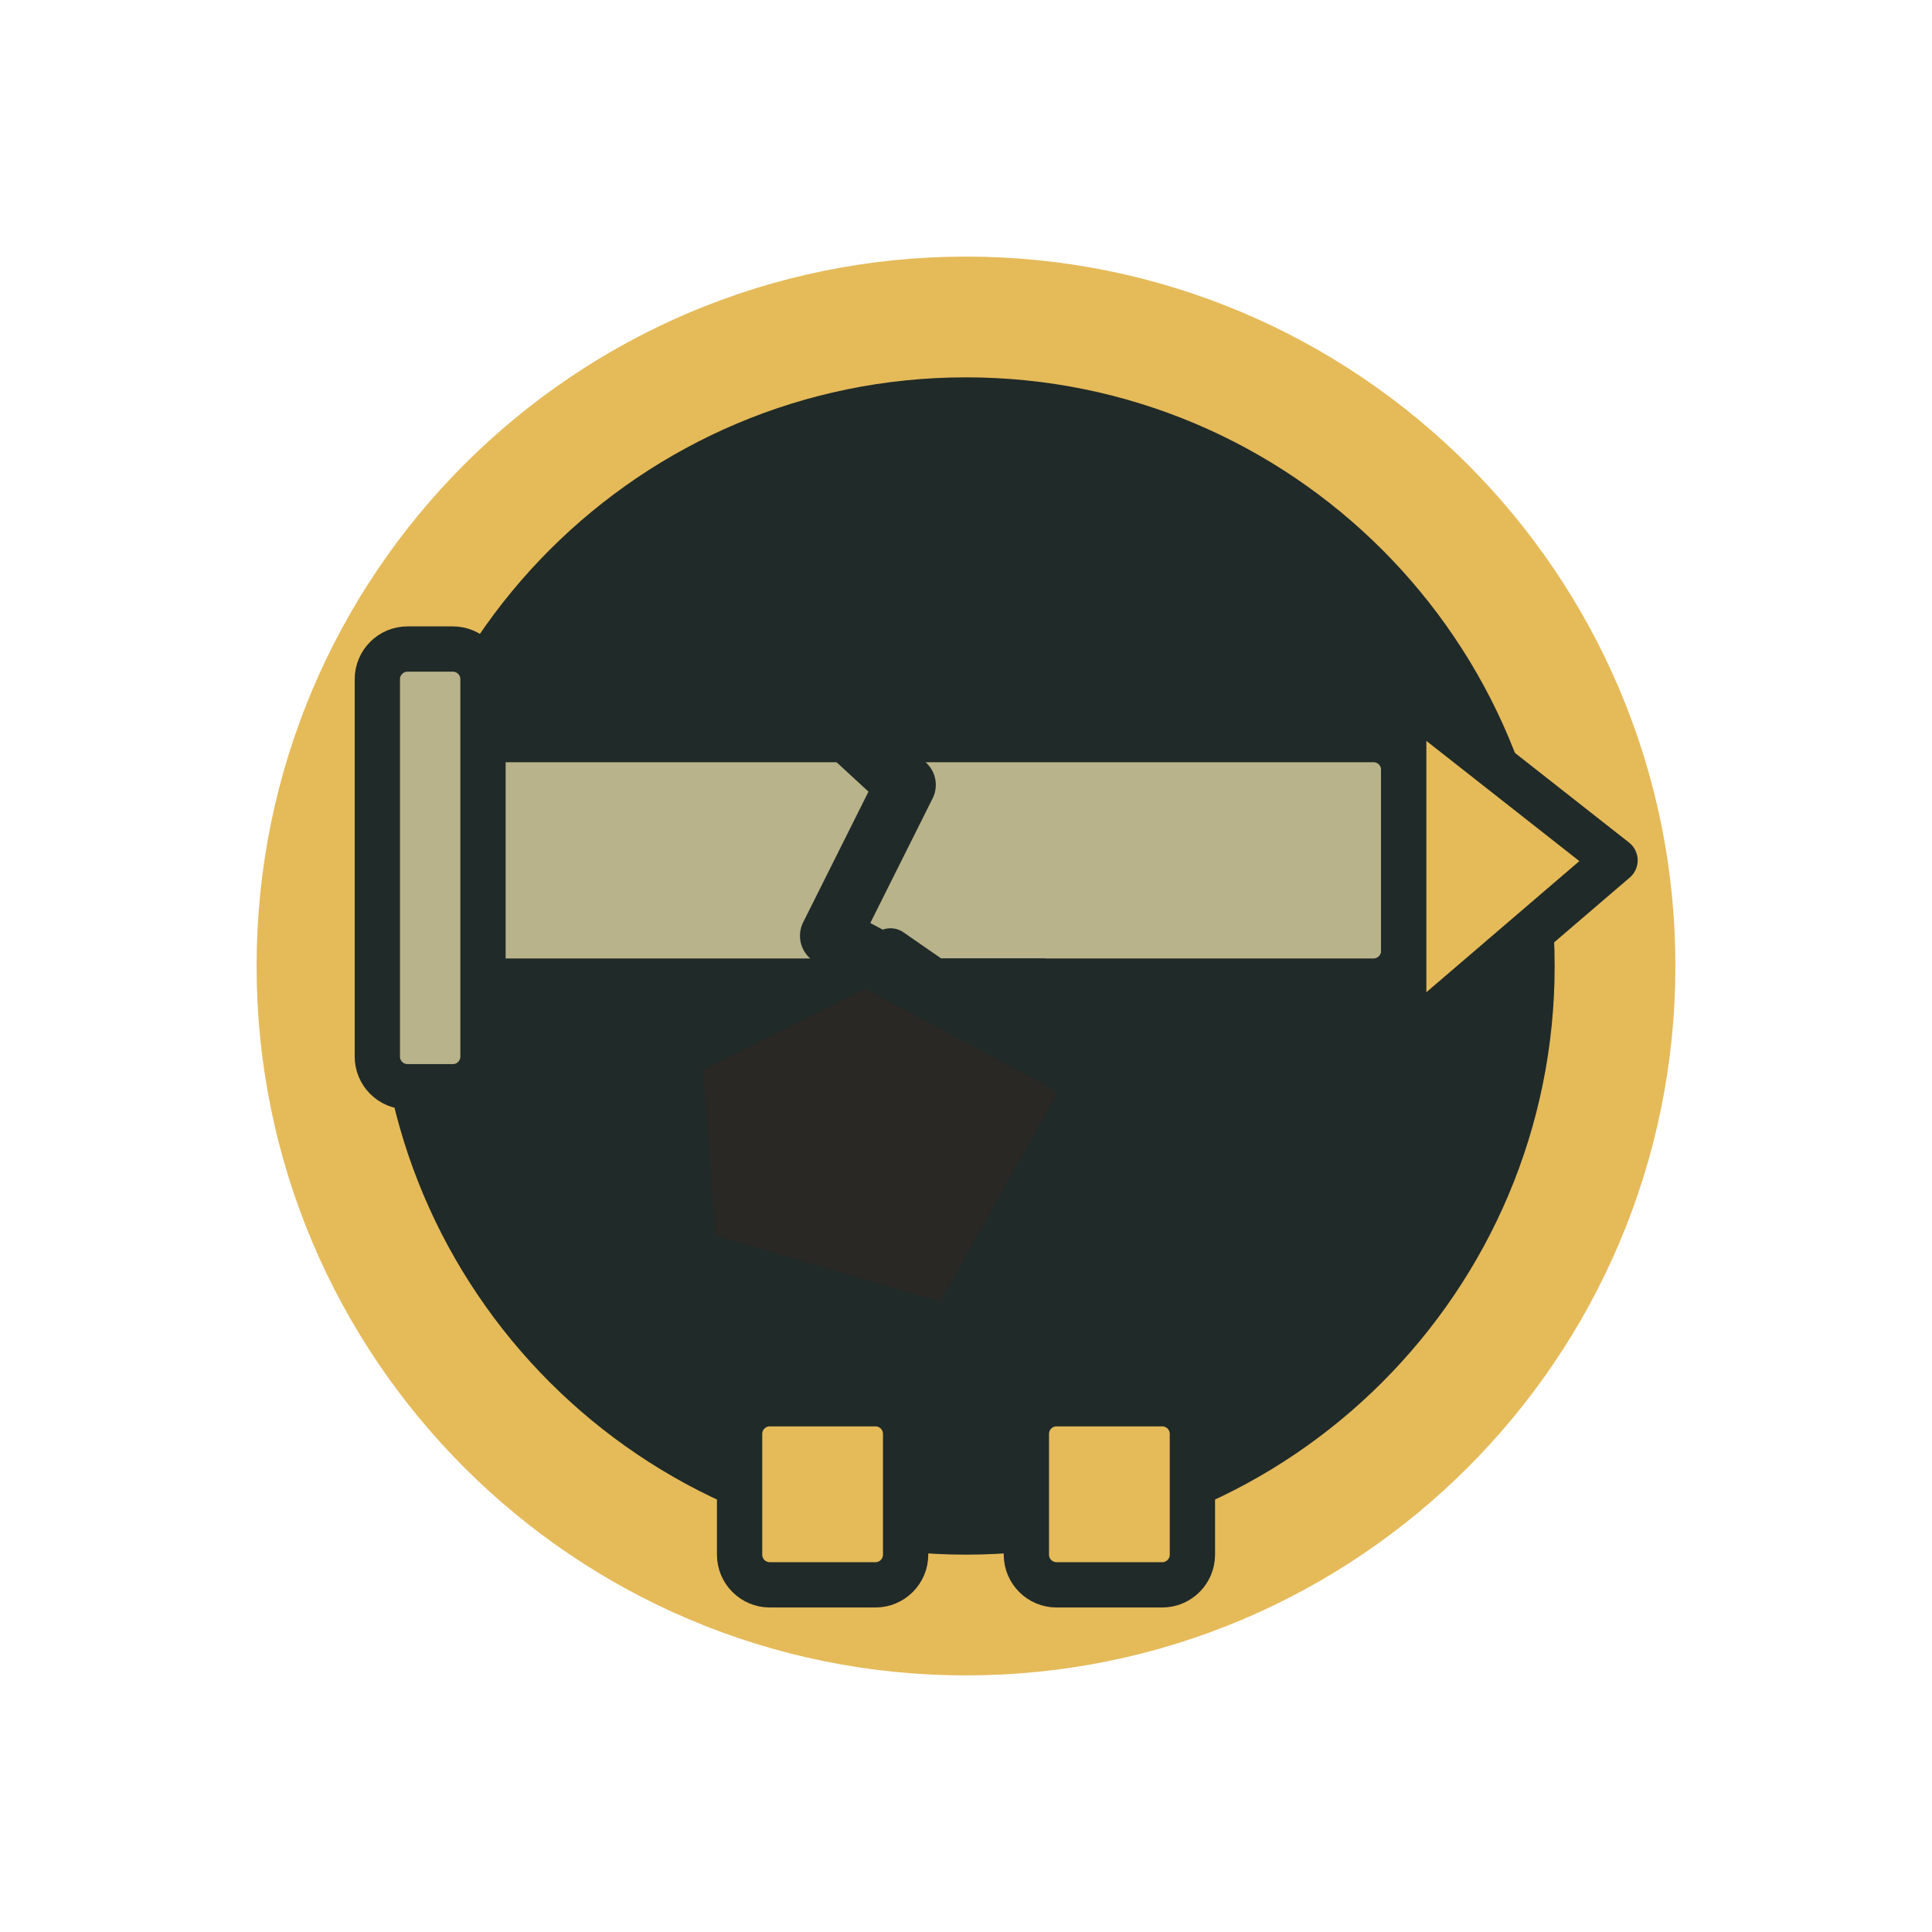
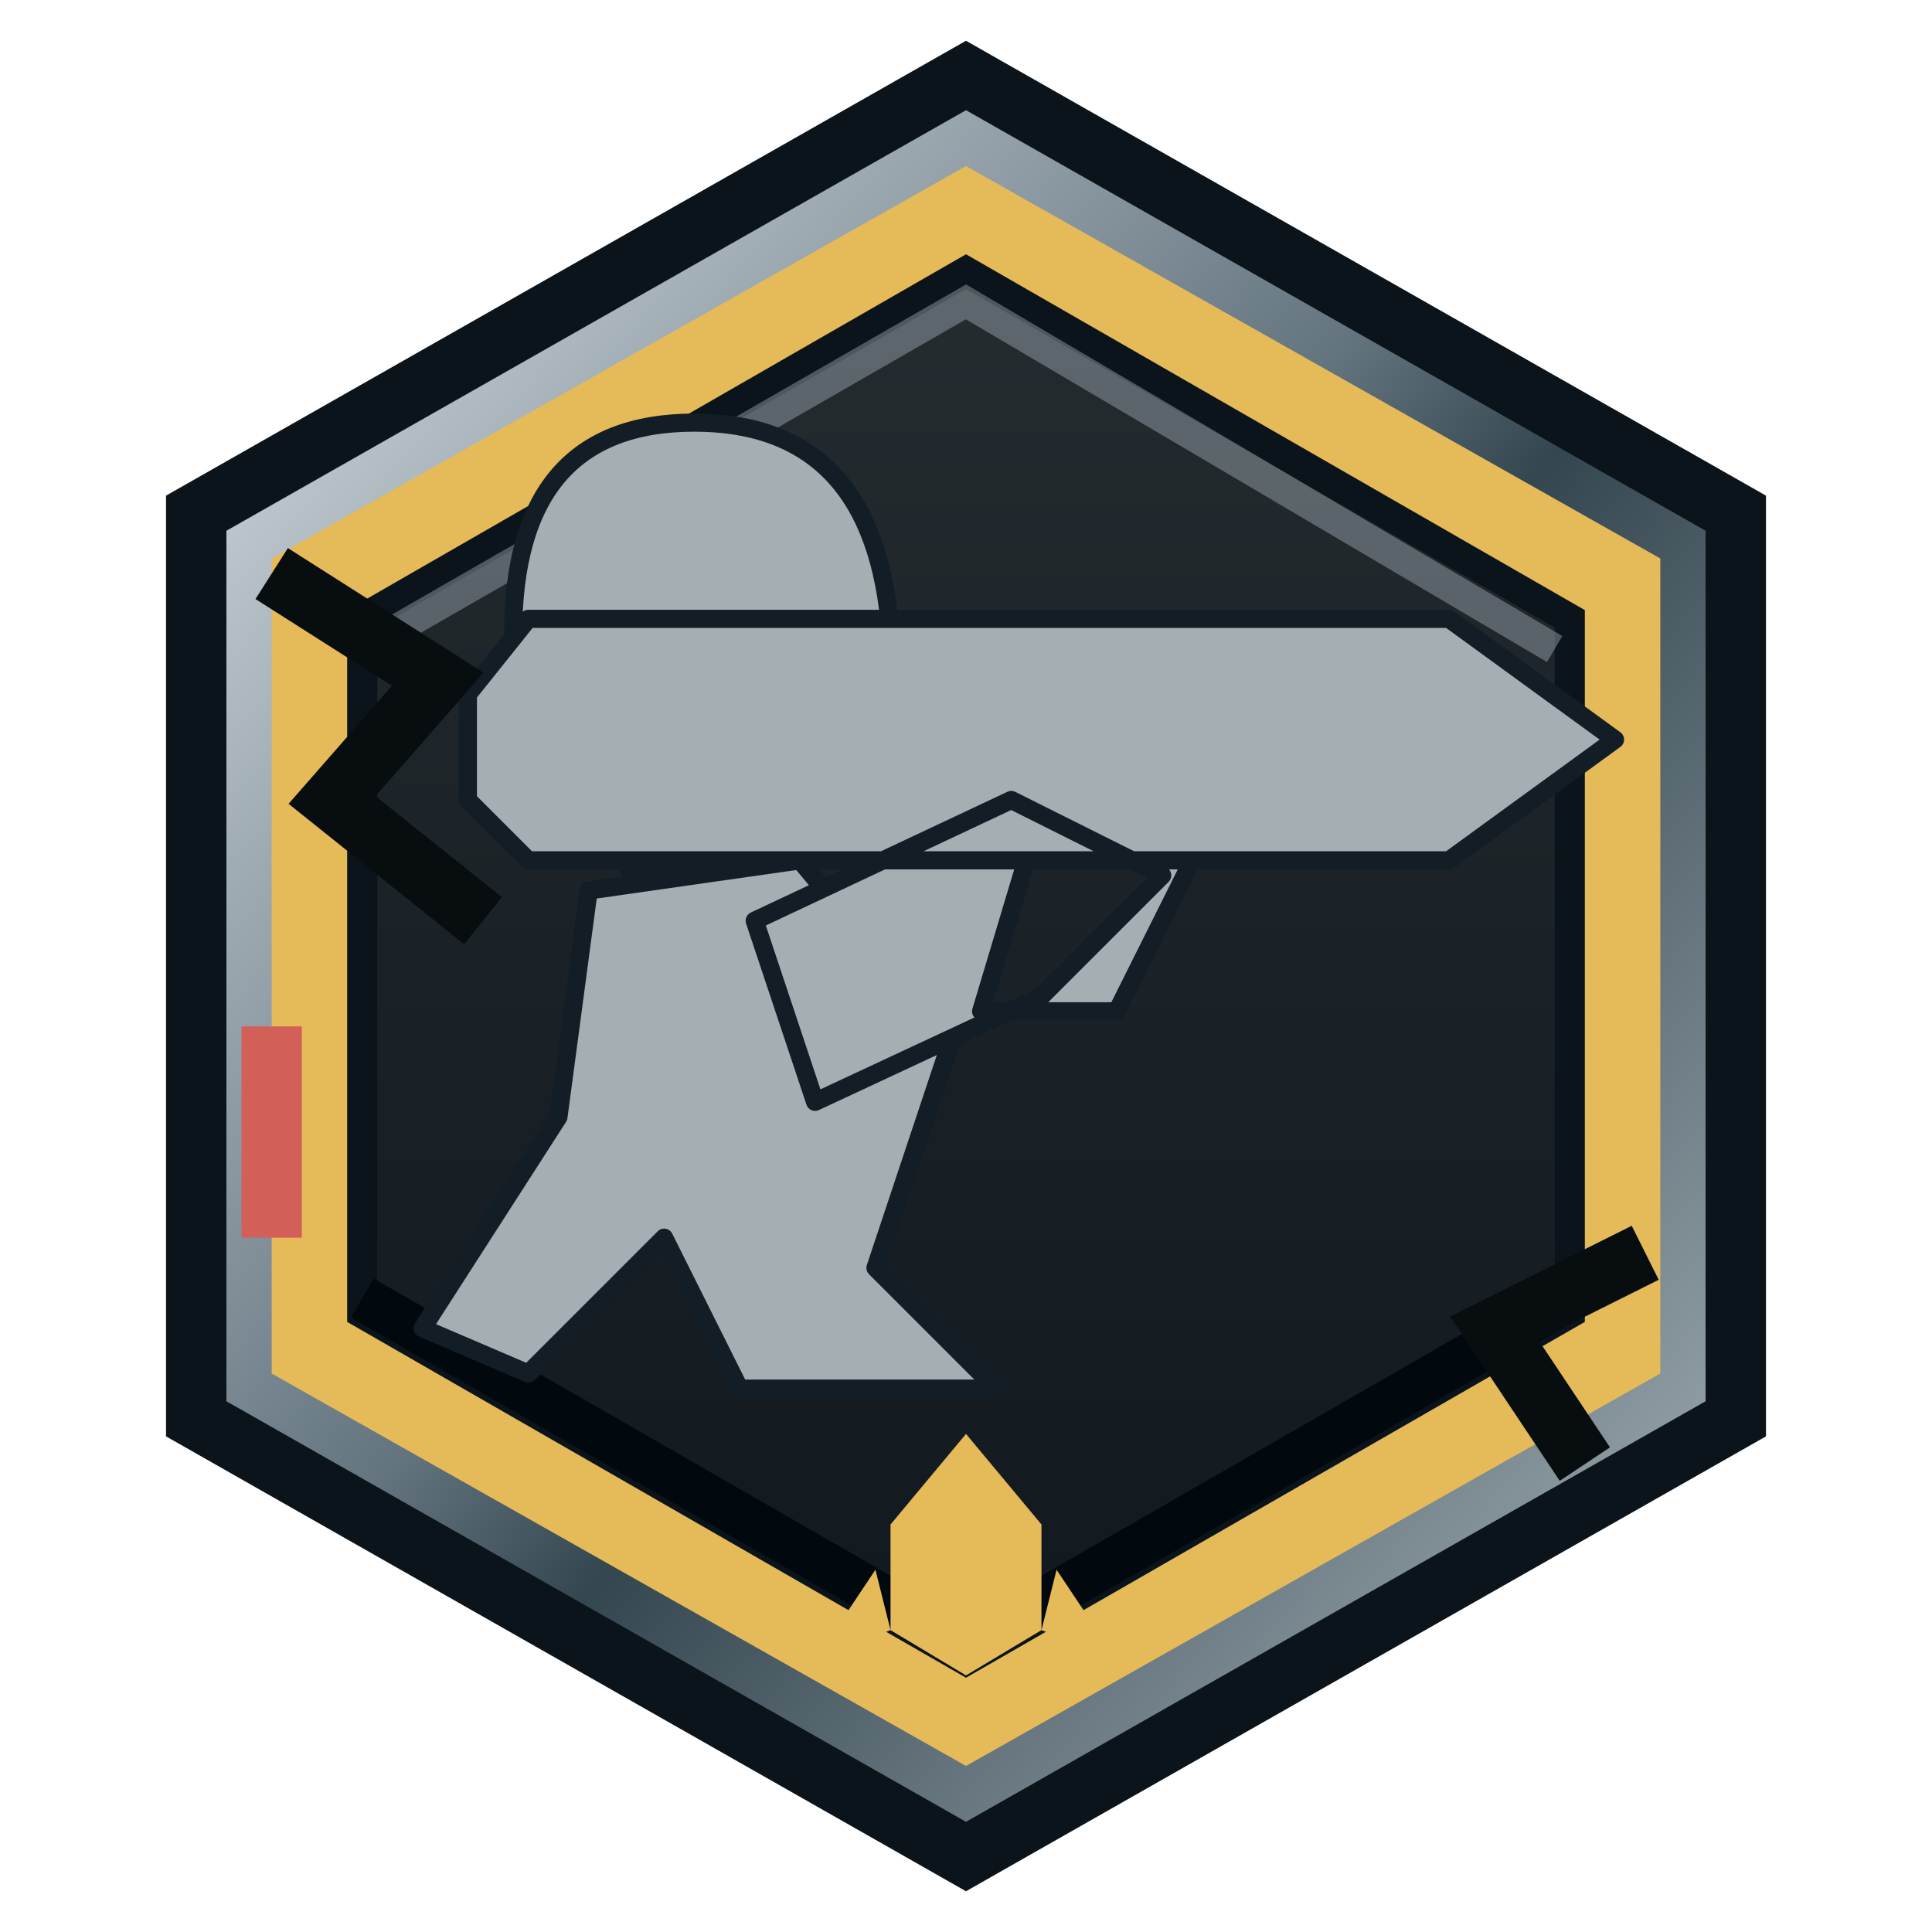
<svg xmlns="http://www.w3.org/2000/svg" width="128" height="128" viewBox="0 0 128 128">
-   <circle cx="64" cy="64" r="43" fill="#202a28" stroke="#e5ba59" stroke-width="8" />
-   <rect x="30" y="49" width="63" height="16" rx="2" fill="#b8b38a" stroke="#202a28" stroke-width="3" />
-   <path d="M93 46 L107 57 L93 69 Z" fill="#e5ba59" stroke="#202a28" stroke-width="3" stroke-linejoin="round" />
-   <rect x="25" y="43" width="7" height="29" rx="2" fill="#b8b38a" stroke="#202a28" stroke-width="3" />
-   <path d="M57 65 L53 81 L65 81 L69 65 Z" fill="#b8b38a" stroke="#202a28" stroke-width="3" stroke-linejoin="round" />
-   <rect x="49" y="93" width="11" height="12" rx="2" fill="#e5ba59" stroke="#202a28" stroke-width="3" />
-   <rect x="68" y="93" width="11" height="12" rx="2" fill="#e5ba59" stroke="#202a28" stroke-width="3" />
-   <path d="M45 70 L59 63 L72 72 L63 88 L46 83 Z" fill="#292825" stroke="#202a28" stroke-width="3" stroke-linejoin="round" />
-   <path d="M47 40 L60 52 L55 62 L70 70" fill="none" stroke="#202a28" stroke-width="4" stroke-linejoin="round" />
+   <defs>
+     <linearGradient id="metal" x1="0" y1="0" x2="1" y2="1">
+       <stop stop-color="#e2e8ec" />
+       <stop offset=".45" stop-color="#647580" />
+       <stop offset=".55" stop-color="#344650" />
+       <stop offset="1" stop-color="#b5c0c6" />
+     </linearGradient>
+     <linearGradient id="field" x1="0" y1="0" x2="0" y2="1">
+       <stop stop-color="#242c30" />
+       <stop offset="1" stop-color="#11181e" />
+     </linearGradient>
+   </defs>
+   <polygon points="64,5 115,34 115,94 64,123 13,94 13,34" fill="url(#metal)" stroke="#0c141b" stroke-width="4" />
+   <polygon points="64,11 110,37 110,91 64,117 18,91 18,37" fill="#e5ba59" />
+   <polygon points="64,18 104,41 104,87 64,110 24,87 24,41" fill="url(#field)" stroke="#0c141b" stroke-width="2" />
+   <path d="M24 43 L64 20 L103 43" fill="none" stroke="#c8d5dd" stroke-opacity=".35" stroke-width="2" />
+   <path d="M24 86 L64 109 L104 86" fill="none" stroke="#02090e" stroke-width="3" />
+   <g fill="#a4afb4" stroke="#121d25" stroke-width="1.2" stroke-linejoin="round">
+     <path d="M34 42 Q34 28 46 28 Q58 28 59 42 L62 45 L35 45 Z M38 47 L55 47 L53 56 L42 58 L38 53 Z" />
+     <path d="M39 59 L53 57 L63 69 L58 84 L66 92 L49 92 L44 82 L35 91 L28 88 L37 74 Z" />
+     <path d="M50 61 L67 53 L77 58 L69 66 L54 73 Z M31 46 L35 41 L96 41 L107 49 L96 57 L35 57 L31 53 Z M68 57 L65 67 L74 67 L79 57 Z" />
+   </g>
+   <g fill="#e5ba59" stroke="none">
+     <path d="M64 95 L69 101 L69 108 L64 111 L59 108 L59 101 Z M58 104 L54 110 L59 108 M70 104 L74 110 L69 108" />
+   </g>
+   <path d="M18 38 L29 45 L22 53 L32 61 M109 83 L99 88 L105 97" fill="none" stroke="#080d10" stroke-width="4" />
+   <path d="M18 68 L18 82" stroke="#d26059" stroke-width="4" />
</svg>
